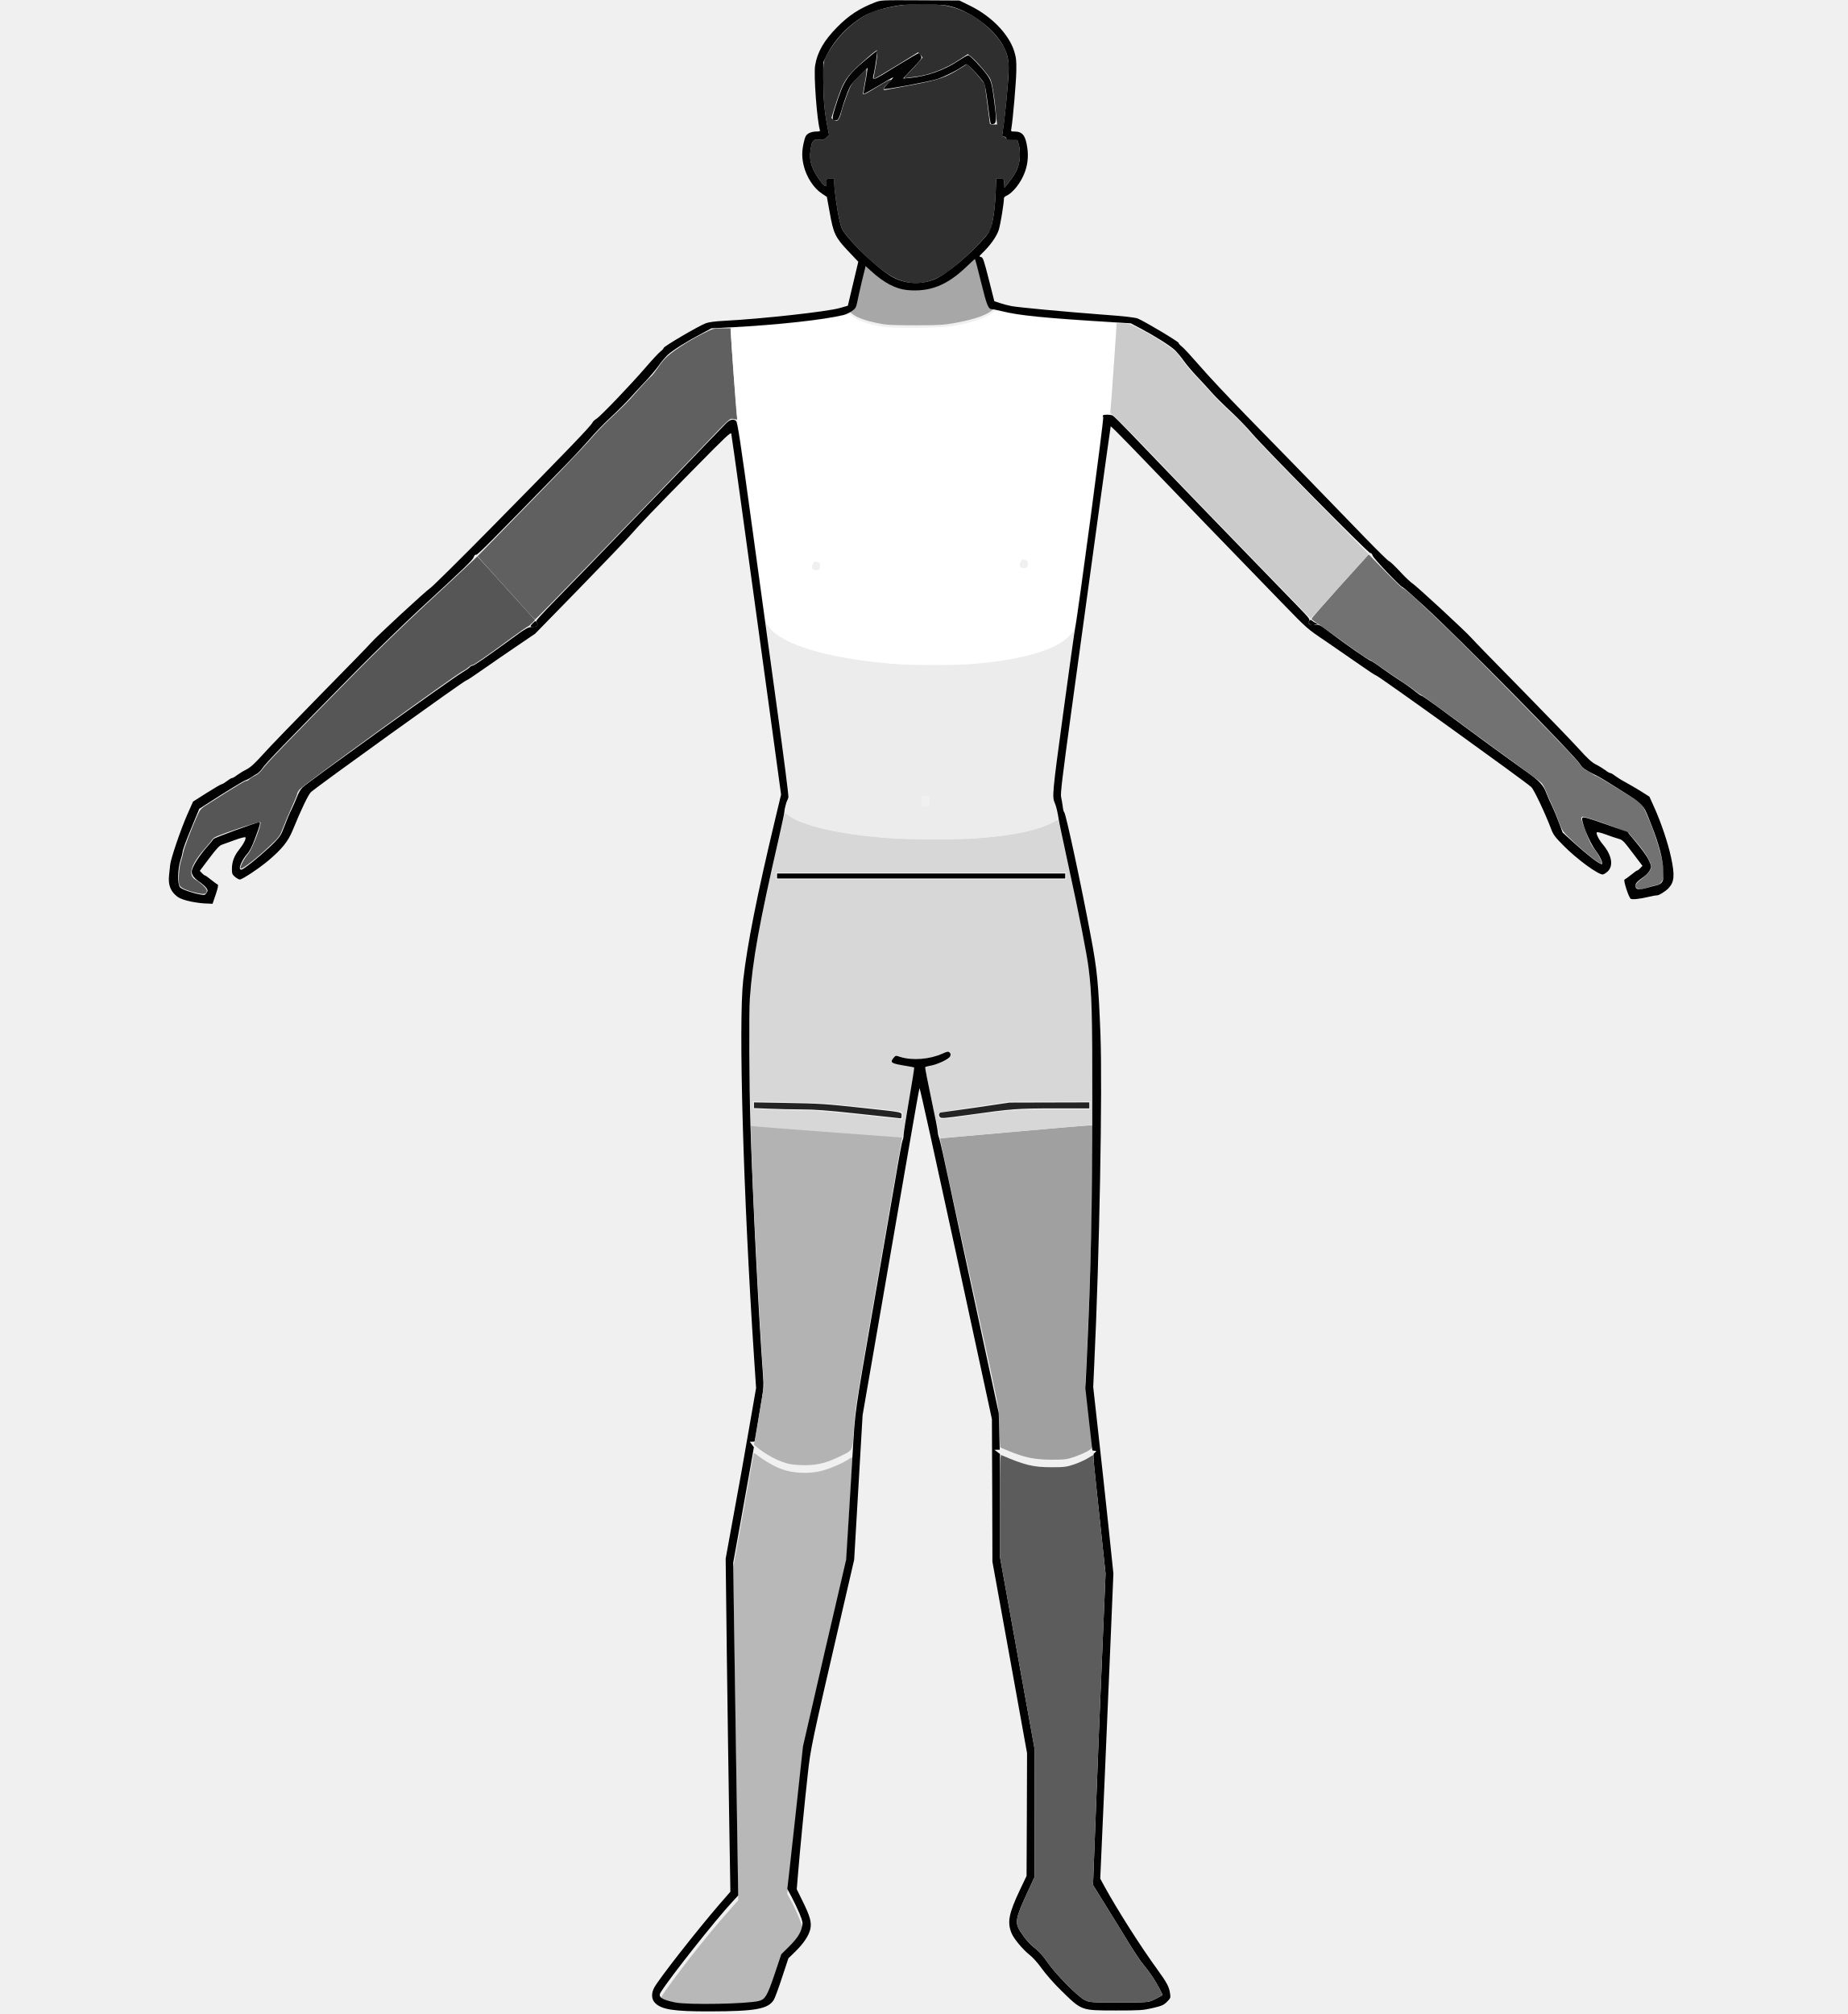
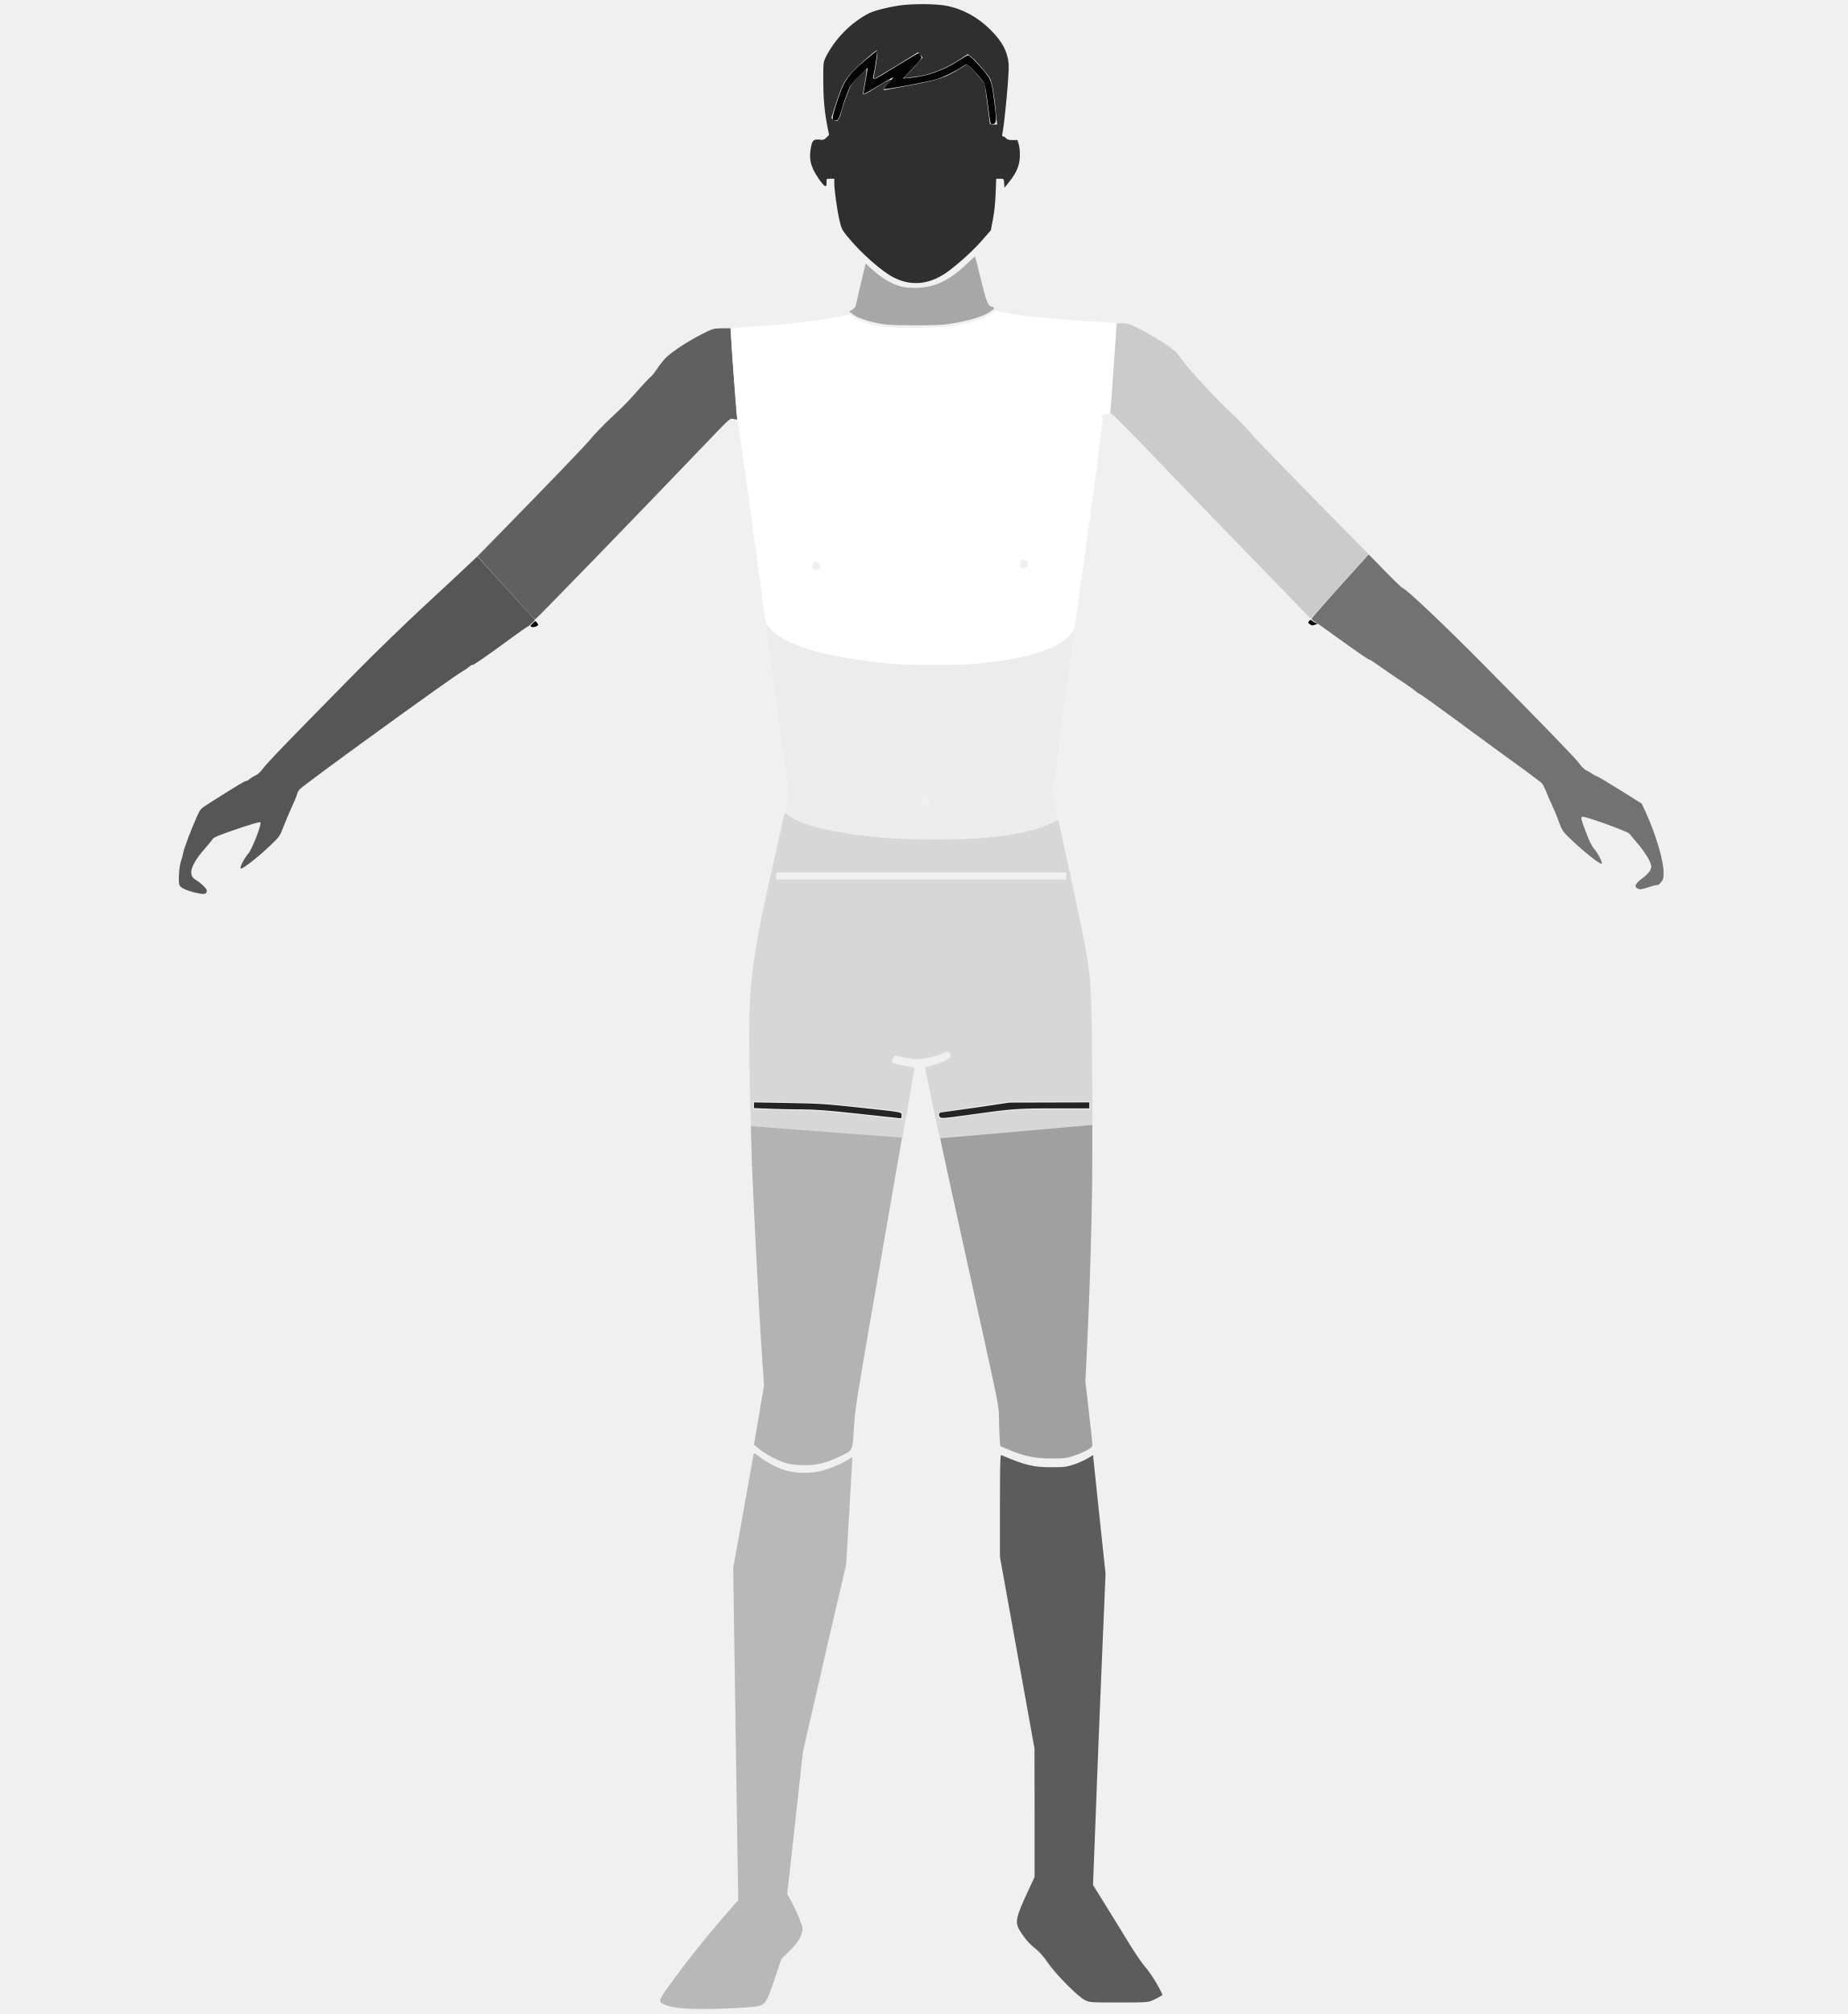
<svg xmlns="http://www.w3.org/2000/svg" width="1840" height="2006" viewBox="0 0 1840 2006" version="1.1">
  <path d="M 699.5 332.6 C 684.7 340.1 668.2 351 662.6 357 C 660.1 359.6 656.5 364.3 654.6 367.3 C 652.6 370.3 650 373.6 648.8 374.7 C 646.5 376.5 640.9 382.5 628.1 397 C 624.6 400.9 616 409.4 609 415.8 C 602 422.3 592.8 431.8 588.5 437 C 581.6 445.2 552.1 475.9 492.6 536.7 L 475.7 554 L 477.7 556.3 C 481.7 560.9 507.7 589.7 513.5 596 C 516.8 599.6 522.4 605.8 525.9 609.8 C 529.4 613.7 532.6 617 533 617 C 533.9 617 634.2 513.6 697.9 447 C 729 414.5 726.6 416.7 730.8 417.4 L 734.3 417.9 L 733.7 412.7 C 733.4 409.8 731.9 389.4 730.3 367.3 L 727.6 327 L 719 327 C 710.7 327.1 710.3 327.2 699.5 332.6" stroke="none" fill="#606060" id="MACRO_BP_UPPER_ARM" fill-rule="evenodd" />
  <path d="M 962.5 263.3 C 943.1 281.9 926 288.5 903.5 286.4 C 892.2 285.3 880.4 279.1 867.8 267.6 L 862.2 262.5 L 858.7 277.2 C 856.7 285.4 854.6 294.5 854 297.5 C 852.1 306.2 852 306.5 848.8 308.5 L 845.8 310.3 L 849.2 312.8 C 853.8 316.3 861.2 319.1 873.2 321.7 C 882.5 323.7 886.3 323.9 911 324 C 935.2 324 940 323.7 951 321.7 C 967 318.8 978.1 315.4 984.9 311.3 C 990.7 307.8 991.5 306.3 987.9 305.5 C 984 304.6 982.4 300.5 976.9 277.8 C 974 265.5 971.4 255.5 971 255.5 C 970.7 255.6 966.9 259 962.5 263.3" stroke="none" fill="#a7a7a7" id="MACRO_BP_MACRO_BP_NECK" fill-rule="evenodd" />
  <path d="M 467 562.2 C 462.3 566.7 442.8 584.9 423.5 602.7 C 404.3 620.5 373.6 650.2 355.3 668.8 C 284.1 741.1 266.2 759.7 262.1 765.3 C 259.4 769 256.6 771.5 254.2 772.5 C 252.2 773.4 249.5 775.1 248.3 776.2 C 247 777.4 245.7 778.1 245.4 777.8 C 244.9 777.2 236.7 782.1 209.1 799.6 C 200 805.3 199.6 805.7 196.5 812.5 C 191.1 824.4 183 845.6 182.6 849.1 C 182.3 851 181.4 854.5 180.5 857 C 178.3 862.9 177.3 878.9 178.9 881.9 C 180.4 884.6 186.2 887.2 195.9 889.4 C 203.7 891.2 206 890.6 206 887 C 206 885.1 199.8 879.2 194.7 876.2 C 186.5 871.3 190.2 860.6 206.2 842.7 C 208.6 840 211.1 836.9 211.8 835.7 C 212.8 834 218.7 831.6 235.8 825.8 C 249.9 821 258.8 818.4 259.4 819 C 260.9 820.5 251.2 845.9 247.3 850.2 C 243.2 854.9 238.6 864 239.7 865.1 C 240.9 866.3 256.6 854.2 268.5 842.8 C 278.3 833.5 278.8 832.8 282 824.3 C 283.8 819.5 287.7 810.3 290.6 803.9 C 293.6 797.4 296 791.5 296 790.7 C 296 789.8 297.2 787.8 298.6 786.1 C 302.2 781.8 452.6 672.8 460.6 668.7 C 462.4 667.8 465.2 665.9 466.9 664.4 C 468.7 662.9 470.3 662 470.6 662.3 C 471.2 662.9 485.9 652.7 510.2 634.8 C 518.3 628.9 525.3 624 525.8 624 C 526.2 624 528 622.5 529.7 620.8 L 532.9 617.5 L 509.3 591.5 C 496.3 577.2 483.4 562.9 480.6 559.8 L 475.5 554.2 L 467 562.2" stroke="none" fill="#565656" id="MACRO_BP_FOREARM" fill-rule="evenodd" />
  <path d="M 1334.9 583.6 C 1319.3 601 1306.5 615.6 1306.5 616.2 C 1306.5 616.8 1307.4 617.8 1308.5 618.4 C 1309.6 619 1317.7 624.7 1326.5 631.1 C 1353.3 650.4 1362.8 657 1364 657 C 1364.7 657 1370.4 660.8 1376.8 665.4 C 1383.3 670 1392.3 676.2 1397 679.2 C 1401.7 682.2 1407.1 686 1409 687.7 C 1410.9 689.3 1413.8 691.3 1415.5 692.1 C 1417.2 693 1434 705.1 1453 719.1 C 1472 733.1 1497.8 752.1 1510.5 761.2 C 1523.2 770.3 1534.5 778.9 1535.7 780.1 C 1536.9 781.4 1538.9 785.4 1540.3 789 C 1541.6 792.6 1544.1 798.2 1545.7 801.5 C 1547.3 804.8 1550.4 812.1 1552.4 817.7 C 1556.1 827.6 1556.5 828.2 1564.9 836.2 C 1577.5 848.4 1594.4 861.7 1595.4 860.2 C 1596.2 858.8 1591.5 849.6 1587.8 845.4 C 1585.5 842.8 1582.8 837.4 1579.7 828.9 C 1574.7 815.6 1574.4 814.5 1576 813.5 C 1577.7 812.4 1621.3 828.1 1623 830.4 C 1623.8 831.5 1626.5 834.8 1629 837.6 C 1635.8 845.3 1641.1 853 1643.3 858.2 C 1645.1 862.4 1645.2 863.2 1643.9 866.3 C 1643 868.6 1640.2 871.5 1636 874.7 C 1628.6 880.2 1627.3 883.3 1631.4 885.1 C 1633.6 886.1 1635.3 885.9 1642.1 883.7 C 1646.5 882.2 1650.5 881.2 1651 881.5 C 1651.4 881.8 1653 880.6 1654.4 878.9 C 1656.7 876.2 1657 874.9 1657 868.6 C 1657 857 1648.8 829.6 1639 808.5 L 1635.3 800.5 L 1614 787.1 C 1602.3 779.8 1591.7 773.5 1590.6 773.2 C 1589.4 772.9 1587.4 771.8 1586 770.8 C 1584.6 769.7 1582.1 768.2 1580.3 767.5 C 1578.6 766.8 1575.3 763.7 1572.9 760.3 C 1568.5 754.4 1541.2 726.2 1475.7 660 C 1439.3 623.2 1400 586 1397.5 586 C 1396.8 586 1388.8 578.4 1379.8 569.1 L 1363.3 552.2 L 1334.9 583.6" stroke="none" id="MACRO_BP_FOREARM" fill="#727272" fill-rule="evenodd" />
  <path d="M 750.6 1448.7 C 750.3 1449.7 748.5 1459.7 746.6 1471 C 744.6 1482.3 740.2 1507.3 736.7 1526.5 L 730.3 1561.5 L 731.1 1616 C 731.5 1646 732.6 1720.5 733.6 1781.6 L 735.3 1892.7 L 724.4 1905.1 C 705.7 1926.3 684.2 1953.3 666.1 1978.2 C 655.9 1992.3 655.5 1993.9 661.6 1996.5 C 669.6 1999.8 679.7 2001 700.3 2001 C 722.1 2001 750.2 1999.5 756 1998 C 762.3 1996.3 764.2 1993 771.5 1971.4 L 778.2 1951.3 L 785.7 1943.9 C 794 1935.6 797.4 1930.6 798.9 1924.2 C 799.7 1920.3 799.5 1918.9 796.3 1911.2 C 794.4 1906.4 790.9 1898.9 788.5 1894.4 L 784.1 1886.3 L 786.6 1864.4 C 788 1852.4 791.5 1820.5 794.4 1793.5 L 799.8 1744.5 L 810.5 1698 C 816.3 1672.4 826 1630.6 831.9 1605 L 842.8 1558.5 L 845.9 1506 C 847.6 1477.1 849 1452.9 849 1452.2 C 849 1451.3 848.1 1451.5 846.1 1452.9 C 840.6 1456.9 826.5 1463 818.1 1465.1 C 805.6 1468.2 789.7 1467.5 778.3 1463.2 C 771 1460.5 761.4 1455 753.8 1449 C 751.3 1447.1 751.1 1447.1 750.6 1448.7" stroke="none" fill="#b8b8b8" id="MACRO_BP_LOWER_LEG" fill-rule="evenodd" />
  <path d="" stroke="none" fill="#c9c9c9" fill-rule="evenodd" />
-   <path d="M 1006.6 1127.5 C 968.2 1130.9 936.6 1133.8 936.4 1133.9 C 936.1 1134.2 949.8 1197.3 976 1315.9 C 993.4 1394.5 995 1402.6 995 1411.4 C 995 1416.6 995.3 1425.6 995.6 1431.3 L 996.3 1441.7 L 1004.9 1445.3 C 1020.8 1451.8 1030.6 1453.8 1047 1453.9 C 1060.2 1453.9 1062.2 1453.7 1069.5 1451.3 C 1073.9 1449.8 1079.9 1447.3 1082.8 1445.7 C 1087.4 1443 1088 1442.4 1088 1439.5 C 1088 1437.9 1086.4 1423 1084.5 1406.8 L 1081.1 1377 L 1082.5 1348.6 C 1085.8 1281.9 1088 1203.2 1088 1153.6 L 1088 1121 L 1082.3 1121.1 C 1079.1 1121.2 1045 1124 1006.6 1127.5" stroke="none" fill="#a0a0a0" id="MACRO_BP_UPPER_LEG" fill-rule="evenodd" />
+   <path d="M 1006.6 1126.2 C 968.2 1129.6 936.6 1132.6 936.4 1132.7 C 936.1 1133 949.8 1196 976 1314.7 C 993.4 1393.3 995 1401.3 995 1410.1 C 995 1415.4 995.3 1424.4 995.6 1430.1 L 996.3 1440.4 L 1004.9 1444 C 1020.8 1450.6 1030.6 1452.6 1047 1452.7 C 1060.2 1452.7 1062.2 1452.5 1069.5 1450 C 1073.9 1448.5 1079.9 1446.1 1082.8 1444.4 C 1087.4 1441.8 1088 1441.1 1088 1438.3 C 1088 1436.6 1086.4 1421.7 1084.5 1405.5 L 1081.1 1375.8 L 1082.5 1347.3 C 1085.8 1280.6 1088 1202 1088 1152.3 L 1088 1119.8 L 1082.3 1119.8 C 1079.1 1119.9 1045 1122.8 1006.6 1126.2" stroke="none" fill="#a0a0a0" id="MACRO_BP_UPPER_LEG" fill-rule="evenodd" />
  <path d="M 780.2 815.3 C 779.6 818.1 776.3 832.6 773 847.5 C 751.8 940.8 747.3 969.4 746.3 1019 C 745.8 1045.1 747.4 1122.7 748.4 1123.8 C 749.2 1124.6 897.4 1135.8 898.1 1135.1 C 898.5 1134.8 901.3 1119.4 904.5 1101 C 907.6 1082.6 910.4 1066.5 910.7 1065.3 C 911.1 1063.4 910.7 1063.1 906.3 1062.5 C 897.5 1061.3 888 1058.9 888 1057.9 C 888 1057.3 888.7 1055.5 889.6 1053.9 C 890.7 1051.7 891.6 1051.1 892.9 1051.5 C 898.2 1053.1 909.2 1055 914.1 1055 C 920.3 1055 931.9 1052.3 939.4 1049 C 943.7 1047.2 944.5 1047.1 945.8 1048.4 C 946.7 1049.3 947 1050.7 946.7 1052.2 C 946 1054.8 937.5 1058.8 927.4 1061.5 C 924.3 1062.3 921.6 1063.1 921.4 1063.2 C 921.1 1063.5 935.9 1133.2 936.3 1133.7 C 936.5 1133.8 970.7 1130.9 1012.4 1127.2 L 1088.2 1120.5 L 1087.7 1054.5 C 1087.1 973.2 1086.8 969.8 1074.4 910.5 C 1067.7 878.6 1055.2 820.8 1054.4 817.9 C 1054 816.4 1053.2 816.6 1048.5 819.1 C 1034.2 826.9 1008.8 832.2 973 835 C 955.7 836.3 907.1 836.3 888.2 835 C 838.7 831.5 798.7 822.6 785.3 812.1 C 783.9 810.9 782.4 810 782 810 C 781.6 810 780.8 812.4 780.2 815.3 M 773 872.5 L 773 876 L 917.5 876 L 1062 876 L 1062 872.5 L 1062 869 L 917.5 869 L 773 869 L 773 872.5 M 750 1100.8 L 750 1104.7 L 770.3 1105.3 C 781.4 1105.7 796.2 1106 803.1 1106 C 811.2 1106 830.5 1107.6 857.1 1110.5 C 879.9 1113 898.6 1115 898.8 1115 C 898.9 1115 899 1113.3 899 1111.1 C 899 1106.5 903.5 1107.4 857.9 1102.5 C 822.4 1098.7 815.4 1098.3 776.3 1097.5 L 750 1097 L 750 1100.8 M 970.8 1102.4 C 951.7 1105.2 935.6 1108 934.9 1108.6 C 933.4 1110.2 934.6 1113.7 936.9 1114.5 C 937.9 1114.8 944.9 1114.1 952.6 1113 C 1002.5 1105.6 1010.1 1105 1049.2 1105 L 1086 1105 L 1086 1101 L 1086 1097 L 1045.8 1097.1 L 1005.5 1097.2 L 970.8 1102.4" stroke="none" fill="#d7d7d7" id="MACRO_BP_HIP" fill-rule="evenodd" />
  <path d="M 763 621.9 C 763 622.6 768.2 661 774.5 707.3 L 785.9 791.6 L 783.8 800.4 L 781.8 809.3 L 784.1 811.2 C 788.3 814.6 802.2 820.8 811.5 823.3 C 842 831.8 881.9 836 931.2 836 C 986.9 836 1025.7 830.6 1047.2 819.9 C 1050.3 818.3 1053.1 816.7 1053.3 816.3 C 1053.6 815.8 1052.5 809.7 1050.9 802.7 L 1048.1 790 L 1059 709.5 C 1065.1 665.3 1070 628.9 1070 628.7 C 1070 628.5 1067.4 630.9 1064.3 634 C 1057.3 640.7 1049.7 644.8 1035.9 649.4 C 974.6 669.9 851.3 666 791.8 641.8 C 780.8 637.3 770 630.2 766.1 624.8 C 764.4 622.5 763 621.2 763 621.9 M 918 798 L 918 803 L 922 803 L 926 803 L 926 798 L 926 793 L 922 793 L 918 793 L 918 798" stroke="none" fill="#ececec" id="MACRO_BP_ABDOMEN" fill-rule="evenodd" />
  <path d="M 989 311.1 C 982.4 316.7 968.1 321.5 949.5 324.7 C 935.5 327 889 327.3 877 325.1 C 865.7 323.1 854.8 319.4 850.2 316 L 846 313 L 839.8 314.5 C 822.8 318.4 786.9 322.8 753.5 325 C 726.7 326.7 728 326.4 728 330.8 C 728 339.6 734.1 417.7 734.9 420 C 735.4 421.4 741.9 466.8 749.2 521 L 762.5 619.5 L 765.6 624 C 777.7 641.7 822.9 655.4 888 661.1 C 905.8 662.7 955 662.7 972 661.1 C 1011.6 657.5 1041.3 650.1 1056.6 640.1 C 1064.1 635.3 1069.7 629.1 1070.5 624.8 C 1070.8 623 1077.3 575.6 1085.1 519.5 C 1095.7 442.4 1098.9 417.1 1098 415.7 C 1097.1 414.3 1097.4 413.8 1099.5 413 C 1101 412.4 1102.9 412 1103.9 412 C 1106.2 412 1106.1 412.8 1109.6 361.8 C 1111.1 340.4 1112 322.7 1111.6 322.3 C 1111.3 321.9 1104.8 321.3 1097.2 320.8 C 1043.1 317.7 1008.7 314 993 309.5 C 992.2 309.3 990.4 310 989 311.1 M 1016.6 559.9 C 1014.6 563.7 1016.3 566.3 1020.5 565.8 C 1023.1 565.5 1023.5 565 1023.8 562.2 C 1024.1 559.5 1023.7 558.8 1021.5 558 C 1018 556.7 1018.3 556.6 1016.6 559.9 M 809.6 561.9 C 807.6 565.7 809.3 568.3 813.5 567.8 C 816.1 567.5 816.5 567 816.8 564.2 C 817.1 561.5 816.7 560.8 814.5 560 C 811 558.7 811.3 558.6 809.6 561.9" stroke="none" fill="#ffffff" id="MACRO_BP_CHEST" fill-rule="evenodd" />
  <path stroke="none" fill="#2f2f2f" fill-rule="evenodd" d="M 895.4 5.5 C 883.7 7.3 870.7 10.6 865.6 13.2 C 847.8 22.3 831.8 38.5 822.6 56.7 C 820.1 61.7 820 62.6 820 79 C 820 97.4 821.1 110 823.9 124.9 L 825.8 134.4 L 823.1 137.1 C 821 139.1 819.7 139.6 817.2 139.2 C 811.1 138.3 809.3 139.5 808.1 145 C 805.4 157.5 807 165.3 814.8 177 C 821.1 186.4 823.6 187.8 823.3 181.8 C 823.1 178 823.1 178 827 178 L 831 178 L 831 182.4 C 831 189.2 833.8 209.4 836.2 219.5 C 838.1 227.7 838.8 229.2 844.3 235.8 C 857.4 251.9 878.3 270.4 890.2 276.4 C 908.4 285.6 927 283.4 945.2 269.7 C 957.1 260.7 969.9 248.9 978.7 238.8 L 986.9 229.4 L 989 218.4 C 990.3 211.9 991.4 201.5 991.7 192.8 L 992.3 178 L 996.1 178 C 999.9 178 999.9 178 1000.2 182.5 L 1000.5 187 L 1004.7 181.8 C 1012.4 172.2 1015.3 165.6 1015.8 156.5 C 1016 151.6 1015.6 146.8 1014.8 144 L 1013.4 139.5 L 1008.4 139.5 C 1004.9 139.5 1003.1 139 1002.2 137.8 C 1001.5 136.8 1000.2 136 999.4 136 C 998.2 136 998 135.3 998.4 133.3 C 1000.9 120.4 1005.3 71.9 1004.7 64 C 1003.7 51.5 998.4 41.5 986.8 29.9 C 974.3 17.4 959.5 9.2 943.6 5.9 C 932.7 3.7 909.5 3.5 895.4 5.5 M 863 58.4 C 846.3 73 842 78.3 837.5 89.5 C 835.3 95 832.4 103.5 830.9 108.5 L 828.1 117.5 L 830.2 119.3 C 833.6 122.2 836.1 119.7 838.1 111.2 C 839.1 107.3 841.7 99.5 843.9 93.8 C 847.6 84.3 848.5 82.9 855.5 76 L 863 68.5 L 863 72 C 862.9 73.9 862.1 79.3 861.1 84 C 860.2 88.7 859.5 93.1 859.7 93.7 C 860 94.5 863 93.1 867.8 90.1 C 887.7 77.8 891.7 76.3 883.1 84.4 C 879.4 88 879 90.3 882.3 89.5 C 883.5 89.3 895.5 87 909 84.5 C 935.3 79.5 942 77.2 956.8 67.9 L 963.2 63.8 L 966.7 67.2 C 968.6 69 972.5 73.4 975.5 77 L 980.8 83.5 L 983.4 103 C 984.8 113.7 986 122.8 986 123.3 C 986 123.7 987.6 124 989.6 124 L 993.2 124 L 992.6 119.3 C 992.3 116.6 991.8 111.1 991.4 107 C 991.1 102.9 990 94.9 989 89.2 C 987.5 80.7 986.6 78.3 983.8 74.7 C 977.9 67.1 971 59.5 967.5 56.7 L 964 53.9 L 955.6 59.4 C 941.9 68.6 925.4 74.9 911.5 76.5 C 908.2 76.8 904.1 77.4 902.5 77.7 C 899.7 78.2 900 77.7 906.7 70.9 C 910.6 66.8 915 62.1 916.4 60.3 L 919 57.2 L 916.8 54.6 L 914.5 52.1 L 892.6 65.6 C 880.6 73 870.5 78.9 870.3 78.6 C 870 78.4 870.5 74.8 871.4 70.6 C 873.5 60.6 874.5 50 873.4 50.1 C 872.9 50.1 868.2 53.8 863 58.4" id="MACRO_BP_FACE" />
-   <path d="M 871.5 2.4 C 856 8.4 845.6 15.2 834 26.9 C 820.8 40.2 814 52 811.9 65.3 C 810.4 74.7 813.7 119.3 816.6 129.3 C 817.1 130.7 816.5 131 812.8 131 C 810.3 131 807.2 131.8 805.3 132.9 C 802.7 134.6 802 135.9 800.6 141.9 C 798.6 150.6 798.6 156.7 800.5 164.8 C 803.2 176.3 810.6 187.6 818.8 192.9 L 823.6 196.1 L 826.3 210.9 C 830.1 232.5 831.9 236.3 844.4 249.6 L 854.9 260.7 L 849.7 282.6 L 844.5 304.5 L 836.5 306.8 C 823.5 310.5 758.7 317.6 720.5 319.6 C 712.2 320 705.8 320.9 702.9 322 C 695.9 324.6 661 345.1 661 346.6 C 661 347.3 659.6 348.8 658 350 C 656.3 351.2 649.5 358.5 642.8 366.3 C 627.5 384 598.2 414.6 594.1 417.1 C 592.3 418.2 590.6 419.8 590.2 420.8 C 588.6 424.3 563.9 449.9 491.5 523.4 C 459.1 556.3 430.8 584.3 428.6 585.7 C 424.1 588.6 375.3 633.7 369.5 640.3 C 367.3 642.9 344.8 666 319.5 691.7 C 294.2 717.5 268.4 744.1 262.3 751 C 253.6 760.6 249.7 764.2 245.3 766.5 C 242.1 768.1 237.9 770.7 235.9 772.2 C 233.9 773.8 231.7 775 231 775 C 230.3 775 228.1 776.4 226 778 C 223.9 779.6 221.7 781 221 781 C 220.3 781 213.6 784.9 206 789.7 L 192.3 798.4 L 186.5 811.4 C 179.9 826.5 170 855.5 169.5 861.4 C 169.2 863.7 168.8 868.3 168.4 871.7 C 167.5 880.2 169.2 886 174.1 890.9 C 177.3 894 179.6 895.2 186.3 897.1 C 190.8 898.3 198.4 899.5 203.1 899.8 L 211.7 900.2 L 214.9 890.9 C 217 884.7 217.6 881.4 216.9 881.1 C 216.3 880.9 213.4 878.8 210.4 876.4 C 207.4 874 204.7 872 204.2 872 C 203.7 872 202.4 871 201.2 869.7 L 199 867.4 L 208.4 854.9 C 215.7 845.2 218.6 842.1 221.2 841.3 C 223 840.7 228.9 838.6 234.2 836.6 C 239.6 834.6 244.2 833.5 244.5 834 C 245.3 835.4 242.5 840.9 238 846.5 C 233.2 852.5 231 858.5 231 865.6 C 231 870.2 231.4 871.1 234.1 873.4 C 235.8 874.8 237.9 876 238.9 876 C 241.4 876 258.4 864.7 267.7 856.8 C 280.9 845.6 287 838 291.5 827 C 299.9 806.5 307 791.5 309.7 789 C 315.1 783.8 463.1 677.4 464.3 677.8 C 464.8 677.9 472.4 672.9 481.3 666.6 C 490.2 660.4 505.5 649.8 515.3 643.2 L 533 631.2 L 575.3 587.9 C 598.6 564 621.4 540.2 626.1 535 C 639.6 519.8 649.2 509.8 689.7 468.6 C 723.6 434.1 728 430 728.4 432.1 C 729 434.6 743.3 538.3 765.5 700 L 778 791.4 L 772 816.5 C 753.9 892.3 744.4 940.2 740.3 976 C 735.4 1018.4 740.4 1191.3 751.1 1352.5 L 753.1 1382.5 L 748.5 1409 C 741.5 1449.8 735.5 1483.4 728.8 1519.5 L 722.8 1552.5 L 724 1651.5 C 724.7 1706 725.8 1780.6 726.4 1817.3 L 727.5 1884.2 L 716.1 1897.3 C 693.4 1923.7 655.7 1971.8 651.5 1980 C 648.6 1985.6 648.9 1991.3 652.4 1994.9 C 658.9 2001.6 671 2003.5 707.5 2003.4 C 752.8 2003.3 765.2 2001 770.8 1991.8 C 771.9 1990 775.6 1980 779 1969.5 L 785.3 1950.5 L 792 1944 C 800.4 1935.8 805.6 1928 807.1 1921.5 C 808.6 1914.8 806.9 1908.6 799.2 1893.1 L 793.6 1881.7 L 794.9 1866.1 C 796.5 1846.3 801.2 1797.5 804.6 1767 C 807.4 1741.3 808.3 1737 837.5 1611 L 850.8 1553.5 L 855 1481.5 L 859.2 1409.5 L 878 1301 C 888.4 1241.3 901 1168.2 906.1 1138.5 C 911.2 1108.8 915.6 1084.2 915.9 1083.8 C 916.3 1083.4 932.6 1157.4 952.3 1248.3 L 988 1413.5 L 988.3 1484.5 L 988.5 1555.5 L 1005.8 1650.9 L 1023 1746.2 L 1022.8 1807.4 L 1022.5 1868.5 L 1015.8 1882.6 C 1004.7 1906.1 1003.1 1914.7 1007.6 1925.6 C 1009.9 1931.1 1018.7 1941.7 1025.4 1947 C 1028.8 1949.6 1033.9 1955.4 1037.8 1960.9 C 1041.6 1966.2 1049.8 1975.6 1056.7 1982.3 C 1077.7 2002.9 1076.5 2002.4 1111 2002.5 C 1135.6 2002.5 1138.3 2002.3 1148 2000.1 C 1157.2 1997.9 1159 1997.2 1162.3 1993.9 C 1166 1990.2 1166.1 1989.9 1165.4 1985.3 C 1164.5 1978.9 1162.2 1974.7 1153.1 1962.1 C 1136.6 1939.5 1112.9 1902.3 1100.1 1878.9 L 1095.9 1871.2 L 1100 1778.9 C 1102.2 1728.1 1105.1 1659.7 1106.5 1626.9 L 1109 1567.3 L 1104 1519.4 C 1101.2 1493.1 1096.7 1451.3 1093.9 1426.5 L 1088.9 1381.5 L 1089.9 1359.5 C 1095.1 1251.3 1098.2 1085.1 1096.1 1030 C 1094.1 979 1092.8 966 1086.6 933 C 1077.1 882.1 1061.6 810 1060 809 C 1059.5 808.7 1058.8 806 1058.5 803 C 1058.1 800 1057.4 795.8 1056.9 793.8 C 1056.1 790.9 1058.3 773 1067 709.3 C 1084.7 579.9 1106 425.6 1106.3 424.7 C 1106.4 424.2 1115.7 433.5 1127 445.2 C 1156.7 476.2 1250.6 573.4 1278.3 601.8 C 1301.6 625.8 1302.3 626.5 1319.8 638.2 C 1329.5 644.8 1344.8 655.4 1353.7 661.6 C 1362.6 667.9 1370.2 672.9 1370.7 672.8 C 1372 672.4 1519.8 778.7 1525.3 784 C 1528 786.6 1539.2 810.3 1545.1 825.9 C 1547.1 831.3 1549 833.9 1557.5 842.4 C 1570.5 855.6 1591.5 871 1596.4 871 C 1597.2 871 1599.4 869.7 1601.1 868.2 C 1607.4 862.5 1605.6 851.8 1596.3 840.8 C 1592.4 836.1 1589.6 830.4 1590.5 829 C 1590.8 828.5 1594.7 829.4 1599.3 831.1 C 1603.8 832.8 1609.5 834.7 1612 835.4 C 1616.2 836.5 1617.2 837.6 1626.2 849.5 L 1636 862.4 L 1633.8 864.7 C 1632.6 866 1631.3 867 1630.8 867 C 1630.3 867 1627.6 869 1624.6 871.4 C 1621.6 873.8 1618.7 875.9 1618.1 876.1 C 1616.7 876.6 1622.3 894 1624.3 895.2 C 1625.8 896.2 1633.4 895.4 1642.5 893.2 C 1646.3 892.3 1649.8 891.7 1650.3 891.8 C 1651.8 892.2 1658.6 888.1 1661.8 884.8 C 1667.7 878.6 1668.3 872.1 1664.6 854.6 C 1661.6 840.3 1654.8 820 1648.1 805 L 1642.9 793.5 L 1634.4 788.1 C 1629.7 785.2 1622.8 781.2 1619.2 779.2 C 1615.5 777.3 1610.9 774.4 1608.9 772.9 C 1606.9 771.3 1604.7 770 1604 770 C 1603.3 770 1601.1 768.8 1599.1 767.2 C 1597.1 765.7 1592.9 763.1 1589.7 761.5 C 1585.3 759.2 1581.4 755.6 1572.7 746 C 1566.5 739.1 1540.8 712.5 1515.5 686.7 C 1490.2 661 1467.7 637.9 1465.5 635.3 C 1459.8 628.8 1410.6 583.3 1406.7 581 C 1405 579.9 1399.3 574.6 1394.2 569 C 1389.1 563.5 1384.3 559 1383.6 559 C 1382.9 559 1372.2 548.5 1359.9 535.8 C 1330.5 505.3 1278 451.3 1240.1 412.6 C 1223.4 395.5 1203 373.8 1194.9 364.3 C 1186.7 354.9 1178.7 346.2 1177 345 C 1175.4 343.8 1174 342.3 1174 341.6 C 1174 340.3 1140.8 320.5 1133.4 317.3 C 1130.6 316.2 1120.6 315 1098.7 313.4 C 1060.3 310.5 1014.5 306.2 1007.6 304.9 C 1004.8 304.4 999.8 303.1 996.4 302 L 990.4 300 L 984.9 278.3 C 979.9 258.8 979.2 256.5 977.1 256 C 975 255.5 975 255.4 978.5 252 C 986.5 244.3 992.7 235.5 994.8 229 C 996.5 223.7 1000 202.5 1000 197.2 C 1000 196.5 1001.5 195.3 1003.4 194.5 C 1005.3 193.7 1009 190.4 1011.6 187.3 C 1021.4 175.3 1025.4 161.5 1023.2 147 C 1021.5 134.8 1018.4 131 1010.3 131 C 1006.9 131 1006.8 130.9 1007.4 127.8 C 1008.9 119 1012.2 81.1 1012.3 70.5 C 1012.5 60.4 1012.1 57.3 1010.2 51 C 1004.8 33.9 987.4 16 966 5.6 L 955.6 0.5 L 916.5 0.3 C 877.7 0.1 877.5 0.1 871.5 2.4 M 897.5 5.1 C 884.7 6.8 869.8 10.9 863 14.6 C 846.1 23.9 831.8 38.5 823.4 55.2 L 820 62 L 820 79 C 820 97.4 821.1 110 823.9 124.9 L 825.8 134.4 L 823.1 137.1 C 821 139.1 819.7 139.6 817.2 139.2 C 811.1 138.3 809.3 139.5 808.1 145 C 805.4 157.5 807 165.3 814.8 177 C 821.1 186.4 823.6 187.8 823.3 181.8 C 823.1 178 823.1 178 827 178 L 831 178 L 831 182.4 C 831 189.2 833.8 209.4 836.2 219.5 C 838 227.6 838.8 229.2 843.9 235.4 C 856.3 250.7 879 270.9 890.2 276.6 C 903 283.1 917.8 283.6 931.1 278.1 C 943.3 273 966.9 253.1 982.2 235 C 986.5 229.8 987 228.8 989 218.5 C 990.3 211.9 991.4 201.5 991.7 192.8 L 992.3 178 L 996.1 178 C 999.9 178 999.9 178 1000.2 182.5 L 1000.5 187 L 1004.7 181.8 C 1012.4 172.2 1015.3 165.6 1015.8 156.5 C 1016 151.5 1015.6 146.8 1014.8 144 L 1013.4 139.5 L 1008.2 139.5 C 1004.1 139.6 1002.9 139.2 1002.4 137.8 C 1002.1 136.8 1001 136 999.9 136 C 998.2 136 998 135.5 998.5 132.8 C 999.9 124.6 1002.1 104.8 1003.6 86.6 C 1005.6 64.3 1005.1 58.3 1000.6 48.4 C 992.7 31.2 970.3 13.2 949 6.9 C 942.7 5.1 938.6 4.7 923 4.4 C 912.8 4.3 901.4 4.6 897.5 5.1 M 962.5 265.8 C 943.1 284.4 926 291 903.5 288.9 C 892.2 287.8 880.4 281.6 867.8 270.1 L 862.2 265 L 858.6 279.7 C 856.7 287.9 854.5 297.3 853.9 300.7 C 852.7 306.3 852.2 307.3 848.6 309.8 C 846.3 311.4 842.5 313.2 840 313.8 C 820.5 318.5 774.4 323.6 728.1 326 L 708.6 327 L 698.6 332.4 C 684.1 340 670.2 348.8 665.1 353.4 C 662.7 355.7 658.7 360.4 656.2 364 C 653.7 367.6 647.8 374.6 643.1 379.6 C 638.4 384.6 631.2 392.3 627.2 396.8 C 623.2 401.3 614.4 410 607.7 416.2 C 601 422.4 592.2 431.6 588.1 436.5 C 583.9 441.4 572.9 453.4 563.5 463 C 487.9 540.6 475.5 553 474.3 552.5 C 473.4 552.2 472.5 553.1 471.9 554.8 C 470.9 557.8 464.2 564.3 417.5 607.3 C 401.6 622.1 373.3 649.5 354.8 668.3 C 283.8 740.4 264.2 760.7 261.6 764.9 C 260.1 767.2 257.5 769.9 255.8 770.8 C 254.1 771.8 251.2 773.5 249.3 774.8 C 247.5 776 245.4 777 244.9 777 C 243.8 777 225.8 788 208.1 799.4 L 198.5 805.6 L 192.1 821 C 184.8 838.6 181.8 846.9 181.8 849 C 181.8 849.8 180.9 853.4 179.7 857 C 176.9 865.8 176.7 880.8 179.3 883.8 C 181.2 885.9 191.2 889.4 199.3 890.9 C 203.7 891.7 204.2 891.6 205.7 889.4 C 207.1 887.2 207.1 886.8 205.6 884.5 C 204.7 883.2 201.6 880.4 198.6 878.3 C 193.2 874.6 191 871.5 191 868.2 C 191.1 863.8 197.9 852.9 207.1 842.5 C 209.7 839.6 212.2 836.5 212.6 835.7 C 213.3 834.5 255.5 819 258.2 819 C 259.7 819 259 821.9 254.4 834.1 C 251.3 842.7 248.8 847.6 246.4 850.3 C 241.7 855.5 237.7 863.9 239.2 865.7 C 240 866.7 241.2 866.3 244.7 863.7 C 252.4 858.3 267.2 845.5 273.6 838.8 C 279 833.3 280.3 831.2 283.4 822.7 C 285.4 817.3 288.5 809.9 290.4 806.2 C 292.2 802.5 294.7 796.7 296 793.4 C 297.3 789.8 299.5 786 301.3 784.3 C 307.6 778.4 450.4 675.6 460.6 669.7 C 463.9 667.7 467.3 665.4 468 664.5 C 468.7 663.7 469.9 663 470.7 663 C 472.2 663 482.8 655.7 508.9 636.7 C 523.5 626 525.7 624.7 529.6 624.5 C 535.1 624.4 536.7 623 534.9 620.2 C 533.4 617.8 528 623.7 587.5 562.5 C 605.6 543.8 642.5 505.5 669.5 477.5 C 696.4 449.4 720.3 424.6 722.6 422.3 C 726.9 417.8 730.2 416.9 733.2 419.3 C 734.5 420.2 737.6 440.5 748.4 519.5 C 755.9 574 767.4 657.4 773.9 705 C 780.5 752.6 785.6 792.6 785.3 794 C 785 795.4 784.4 797 784 797.5 C 783.2 798.7 781.2 806.8 781.2 809 C 781.3 809.8 778.7 821.5 775.7 835 C 756.1 920.5 749.7 955.7 746.9 994.5 C 745.9 1008.5 746.2 1080.6 747.5 1120.8 C 749.9 1196.8 755.7 1311.5 760 1369.7 C 760.8 1381.6 760.7 1382.7 756.4 1408.2 C 754 1422.7 752 1434.8 752 1435.3 C 752 1435.7 750.9 1436 749.5 1436 L 746.9 1436 L 748.9 1438.8 L 750.9 1441.5 L 747.5 1461 C 745.6 1471.7 741 1497.6 737.2 1518.5 L 730.3 1556.5 L 731.1 1613 C 731.5 1644.1 732.7 1718.6 733.6 1778.7 L 735.3 1887.9 L 729.7 1894 C 712.3 1912.7 667.5 1969.4 658.1 1984.4 C 655.2 1989.1 658.9 1991.7 672.5 1994.5 C 685.1 1997.1 744.4 1996 756 1993 C 762.2 1991.3 764.2 1988 771.5 1966.5 L 778.2 1946.5 L 785.7 1939.1 C 794 1930.8 797.4 1925.6 798.9 1919 C 799.8 1915 799.5 1913.8 796.4 1906 C 794.4 1901.3 790.9 1893.9 788.5 1889.4 L 784.2 1881.4 L 786.1 1864.9 C 787.1 1855.9 790.6 1824 793.9 1794 L 799.8 1739.5 L 810.5 1693 C 816.3 1667.4 826 1625.6 832 1600 L 842.8 1553.5 L 846 1501.5 C 847.7 1472.9 849.3 1446.1 849.6 1442 C 851.7 1405.8 851.8 1405.2 868.9 1307 C 878.2 1253.4 888.6 1193.3 892 1173.5 C 895.3 1153.7 898.5 1136.7 899 1135.8 C 899.6 1134.8 900 1132.5 900 1130.6 C 900 1128.8 902.5 1112.9 905.5 1095.4 C 908.5 1078 910.8 1063.5 910.6 1063.3 C 910.4 1063.1 907.6 1062.5 904.4 1062 C 887.2 1059.2 886.2 1058.6 890 1053.7 C 892 1051.2 892.1 1051.2 896.7 1052.7 C 909.1 1056.5 925.6 1055.2 938.6 1049.5 C 943.7 1047.2 944.5 1047.1 945.9 1048.4 C 947 1049.6 947.1 1050.4 946.3 1052.3 C 945 1055 933.3 1060.5 926.1 1061.6 C 923.8 1062 921.8 1062.6 921.5 1063 C 921.3 1063.4 924 1077.3 927.5 1093.9 C 931.1 1110.6 934 1125.5 934 1127.1 C 934 1128.7 934.7 1131.7 935.5 1133.7 C 936.3 1135.8 941 1156.8 946 1180.5 C 951 1204.2 964.1 1264.9 975 1315.5 L 994.8 1407.5 L 995.3 1425.8 L 995.8 1444 L 993.2 1444 L 990.5 1444.1 L 993.3 1446.1 L 996 1448.2 L 996 1499.4 L 996 1550.7 L 1013.2 1646.1 L 1030.4 1741.5 L 1030.5 1805.5 L 1030.5 1869.5 L 1023.1 1885.5 C 1011.6 1910.3 1010.7 1915 1016.1 1923.5 C 1021 1931.2 1025.6 1936.5 1031.6 1941.1 C 1035.1 1943.8 1039.4 1948.7 1043.3 1954.4 C 1051.3 1966.2 1073.6 1988.7 1080.5 1992.1 C 1085.4 1994.5 1085.9 1994.5 1114.5 1994.5 C 1142.7 1994.5 1143.6 1994.4 1148.5 1992.2 C 1151.3 1990.9 1154.5 1989.2 1155.8 1988.4 L 1158 1987 L 1154.9 1980.7 C 1150.8 1972.8 1145 1964 1139 1957 C 1136.4 1953.9 1129.3 1943.4 1123.3 1933.5 C 1117.3 1923.6 1107 1907 1100.5 1896.5 L 1088.7 1877.5 L 1091.4 1807.5 C 1092.8 1769 1095.6 1699.2 1097.6 1652.5 L 1101.2 1567.4 L 1095.5 1514 C 1087.9 1442.5 1088.4 1449.3 1090.5 1447 C 1092.3 1445.1 1092.2 1445 1090.2 1445 C 1089 1445 1088 1444.7 1088 1444.3 C 1088 1443.8 1086.4 1429.8 1084.5 1413.2 L 1081.1 1382.8 L 1082.5 1353.7 C 1086.6 1266.9 1088 1201.9 1088 1097 C 1088 1009.6 1087.5 989.6 1084.4 965 C 1082.6 950.3 1075.4 913.5 1063.5 858.9 C 1058.8 837.2 1054.7 817.9 1054.5 816 C 1053.8 810.8 1052 802.8 1050.9 800.5 C 1047.8 793.5 1047.9 792.1 1059.1 709.7 C 1065.1 665.6 1070.4 627.5 1071 625 C 1073.4 614.1 1099.8 416.4 1098.9 415.4 C 1098.4 414.8 1098.3 414 1098.7 413.7 C 1099.5 412.8 1106 412.9 1108.2 413.8 C 1109.1 414.2 1116.9 421.9 1125.6 431 C 1168.6 475.9 1237.8 547.5 1293.4 604.7 C 1303.9 615.5 1305.1 617.1 1303.9 618.6 C 1301.9 621.1 1305.2 623.1 1310.1 622.4 C 1313.5 621.8 1314.5 622.3 1323.7 629.2 C 1339.4 641.1 1363.6 658 1365 658 C 1365.6 658 1370.7 661.3 1376.3 665.4 C 1381.9 669.4 1390.5 675.4 1395.5 678.5 C 1400.5 681.7 1406.8 686.3 1409.6 688.7 C 1412.4 691 1415.3 693 1416 693 C 1416.7 693 1428.3 701.2 1441.9 711.3 C 1466.2 729.4 1501 754.8 1520.5 768.7 C 1533.7 778.1 1537.3 782.1 1540.3 790.1 C 1541.7 793.7 1544.1 799.3 1545.8 802.6 C 1547.4 805.8 1550.5 813.2 1552.6 818.9 L 1556.5 829.3 L 1566 837.9 C 1581.5 852 1594.4 861.9 1595.7 860.6 C 1596.8 859.5 1593.5 852.5 1589.1 846.7 C 1583.1 838.9 1574.1 816.4 1576.2 814.4 C 1577.2 813.5 1582.3 814.9 1599.3 820.9 L 1621 828.6 L 1626 834.6 C 1636.3 846.9 1640.4 852.6 1642.7 857.6 C 1644.9 862.5 1645 863.1 1643.6 866.3 C 1642.8 868.2 1640.3 871.1 1637.8 872.9 C 1630.5 878.1 1629 879.7 1629 882.4 C 1629 886.2 1632.7 886.7 1641.3 884.1 C 1645.3 882.9 1649.6 881.8 1650.9 881.6 C 1652.2 881.4 1654.2 880.2 1655.2 878.9 C 1656.8 876.8 1657 875.2 1656.7 866.5 C 1656.2 855.3 1652.4 840.7 1645 822 C 1636.4 800.2 1638.2 802.2 1615.5 787.8 C 1604.5 780.8 1593.9 774.3 1592 773.4 C 1590.1 772.5 1587.8 771.3 1587 770.9 C 1586.2 770.4 1583.4 768.9 1580.8 767.5 C 1577.9 766 1575.2 763.5 1573.8 761.1 C 1568.8 752.7 1453 635.3 1419.3 604.4 C 1407.7 593.7 1397.8 585 1397.3 585 C 1395.5 585 1368.2 556.4 1367.3 553.5 C 1366.7 551.7 1365.7 550.6 1364.8 550.8 C 1363 551.1 1258 444.8 1246.9 431.5 C 1242.8 426.6 1233.5 416.9 1226.2 410.1 C 1218.9 403.3 1210.1 394.6 1206.7 390.7 C 1203.3 386.8 1196.6 379.5 1191.9 374.6 C 1187.2 369.6 1181.3 362.6 1178.8 359 C 1176.3 355.4 1172.3 350.7 1169.9 348.4 C 1164.8 343.8 1150.8 335 1136.4 327.3 L 1126.3 322 L 1109.9 321 C 1041 316.8 1015.2 314.3 997.8 309.9 C 993.6 308.9 989.3 308 988.2 308 C 984.4 308 982.9 304.3 977.2 281.1 C 974.1 268.4 971.4 258 971 258 C 970.7 258.1 966.9 261.5 962.5 265.8 M 774 872.5 L 774 875 L 917.5 875 L 1061 875 L 1061 872.5 L 1061 870 L 917.5 870 L 774 870 L 774 872.5" stroke="none" fill="#010101" fill-rule="evenodd" />
  <path d="M 862.4 59.5 C 843.6 75.3 840.3 80.4 832 106.7 C 828.7 117.2 828.6 120 831.7 120 C 834.9 120 835.6 118.7 838.4 109.2 C 839.8 104.1 842.4 96.4 844.1 92.1 C 846.8 85.2 848.2 83.3 855.7 75.9 L 864.2 67.5 L 863.6 72 C 863.3 74.5 862.3 80.2 861.4 84.8 C 860.5 89.4 860 93.3 860.2 93.5 C 860.5 93.8 867 90.2 874.8 85.5 C 882.6 80.8 889.3 77 889.7 77 C 890.1 77 888 79.5 885 82.5 C 882 85.5 879.9 88.3 880.3 88.7 C 881.2 89.6 925.8 81.3 933.4 78.8 C 940.4 76.5 951.8 70.9 957.7 66.9 C 960 65.3 962.3 64 962.8 64 C 964.5 64 979.1 80 980.5 83.3 C 981.2 85.1 982.8 94.6 984 104.5 C 985.2 114.4 986.5 122.8 986.9 123.2 C 987.2 123.6 988.5 123.7 989.8 123.4 C 992.5 122.6 992.7 119.2 990.5 102.3 C 988 82.9 987.2 80 982.7 74 C 977.3 66.7 966 55 964.4 55 C 963.6 55 959.1 57.6 954.2 60.8 C 940.3 70 923.1 76 906.9 77.5 L 899.5 78.2 L 905.5 71.9 C 918.8 57.8 918.5 58.3 917.2 55.5 C 916.6 54.1 915.6 53 915 53 C 914.4 53 905.2 58.4 894.4 65 C 867 81.9 868.5 81.4 870.6 72.3 C 871.8 66.9 874.1 50.8 873.7 50.4 C 873.6 50.3 868.5 54.4 862.4 59.5 M 1303.9 618.6 C 1302.8 620 1302.8 620.4 1304.5 621.6 C 1306.6 623.2 1307.6 623.2 1310.5 622 L 1312.5 621.2 L 1310.5 620.5 C 1309.4 620 1307.8 619.1 1306.9 618.3 C 1305.5 617.1 1305.1 617.2 1303.9 618.6 M 530.6 620.9 C 527.9 623.7 527.9 623.8 529.9 624.5 C 531.9 625.1 536 623.6 536 622.2 C 536 621.8 535.3 620.7 534.6 619.8 C 533.4 618.2 533.1 618.3 530.6 620.9" stroke="none" fill="#040404" fill-rule="evenodd" />
  <path stroke="none" fill="#242424" d="M 751 1100.8 L 751 1103.7 L 766.8 1104.3 C 775.4 1104.7 789.8 1105 798.7 1105 C 810.7 1105 824.6 1106 852.2 1109 C 872.7 1111.2 891.4 1113.2 893.8 1113.5 C 897.9 1114.1 898 1114.1 898 1111.2 C 898 1107.5 900.5 1108 859 1103.5 C 820 1099.3 817.5 1099.2 780.3 1098.5 L 751 1098 L 751 1100.8 M 972.5 1103.1 C 954.4 1105.7 938.7 1107.9 937.7 1108 C 935.3 1108 934.4 1110.8 936.3 1112.7 C 937.6 1114.1 940.4 1113.8 963.6 1110.6 C 1008.6 1104.3 1012.7 1104 1050.2 1104 L 1085 1104 L 1085 1101 L 1085 1098 L 1045.3 1098.1 L 1005.5 1098.2 L 972.5 1103.1" fill-rule="evenodd" />
  <path stroke="none" fill="#b3b3b3" d="M 748 1125.2 C 748 1150 754.5 1283 759 1350.5 L 761 1380 L 756 1409.5 L 751 1439 L 753.8 1441.3 C 759.9 1446.6 770.6 1452.9 778.3 1455.7 C 785.2 1458.3 788.4 1458.9 798.1 1459.3 C 812.2 1459.8 821.9 1457.7 835.5 1451.1 C 850.1 1444.1 848.9 1446.3 850.5 1422.5 C 851.7 1403.8 853.2 1393.8 868.5 1306 C 877.6 1253.2 888.1 1192.7 891.8 1171.5 L 898.5 1133 L 894 1132.7 C 882.5 1132 756.9 1122.5 752.8 1122 L 748 1121.4 L 748 1125.2" fill-rule="evenodd" id="MACRO_BP_UPPER_LEG" />
  <path fill="#cbcbcb" fill-rule="evenodd" stroke="none" d="M 1109.6 361.8 C 1108.1 383.6 1106.6 403.9 1106.3 406.7 C 1105.8 411.4 1106 412.1 1107.8 412.7 C 1108.9 413.2 1122.5 426.8 1138.1 443 C 1174.1 480.6 1210.5 518.3 1263.4 572.8 L 1305.4 616 L 1308.1 613.3 C 1310.1 611.1 1350.9 565.9 1361.3 554.3 L 1363.3 552.1 L 1307.4 495.3 C 1276.6 464.1 1248.7 435 1245.3 430.8 C 1241.9 426.5 1233.5 417.9 1226.7 411.6 C 1219.9 405.3 1211 396.5 1206.9 391.9 C 1202.8 387.4 1195.6 379.6 1190.9 374.6 C 1186.2 369.6 1180.8 363.3 1179 360.5 C 1177.1 357.8 1174 353.8 1172.1 351.6 C 1167.5 346.5 1150.7 335.6 1135.8 328 C 1125.5 322.7 1123.5 322 1118.3 322 L 1112.4 322 L 1109.6 361.8" id="MACRO_BP_UPPER_ARM" />
  <path fill="#5c5c5c" id="MACRO_BP_LOWER_LEG" fill-rule="evenodd" stroke="none" d="M 996 1499.7 L 996 1550.7 L 1013.2 1646.1 L 1030.4 1741.5 L 1030.5 1805.5 L 1030.5 1869.5 L 1023.1 1885.5 C 1011.6 1910.3 1010.7 1915 1016.1 1923.5 C 1021 1931.2 1025.6 1936.5 1031.6 1941.1 C 1035.1 1943.8 1039.4 1948.7 1043.3 1954.4 C 1051.3 1966.2 1073.6 1988.7 1080.5 1992.1 C 1085.4 1994.5 1085.9 1994.5 1114.5 1994.5 C 1142.7 1994.5 1143.6 1994.4 1148.5 1992.2 C 1151.3 1990.9 1154.5 1989.2 1155.8 1988.4 L 1158 1987 L 1154.9 1980.7 C 1150.8 1972.8 1145 1964 1139 1957 C 1136.4 1953.9 1129.3 1943.4 1123.3 1933.5 C 1117.3 1923.6 1107 1907 1100.5 1896.5 L 1088.7 1877.5 L 1091.4 1807.5 C 1092.8 1769 1095.6 1699.2 1097.6 1652.5 L 1101.2 1567.4 L 1095.5 1514 C 1092.4 1484.6 1089.6 1458 1089.3 1454.9 L 1088.7 1449.3 L 1083.1 1452.7 C 1080 1454.5 1073.9 1457.3 1069.5 1458.7 C 1062.4 1461.1 1060 1461.4 1047.5 1461.4 C 1029.3 1461.4 1021.1 1459.5 997.3 1449.3 C 996.3 1448.9 996 1459.4 996 1499.7" />
</svg>
